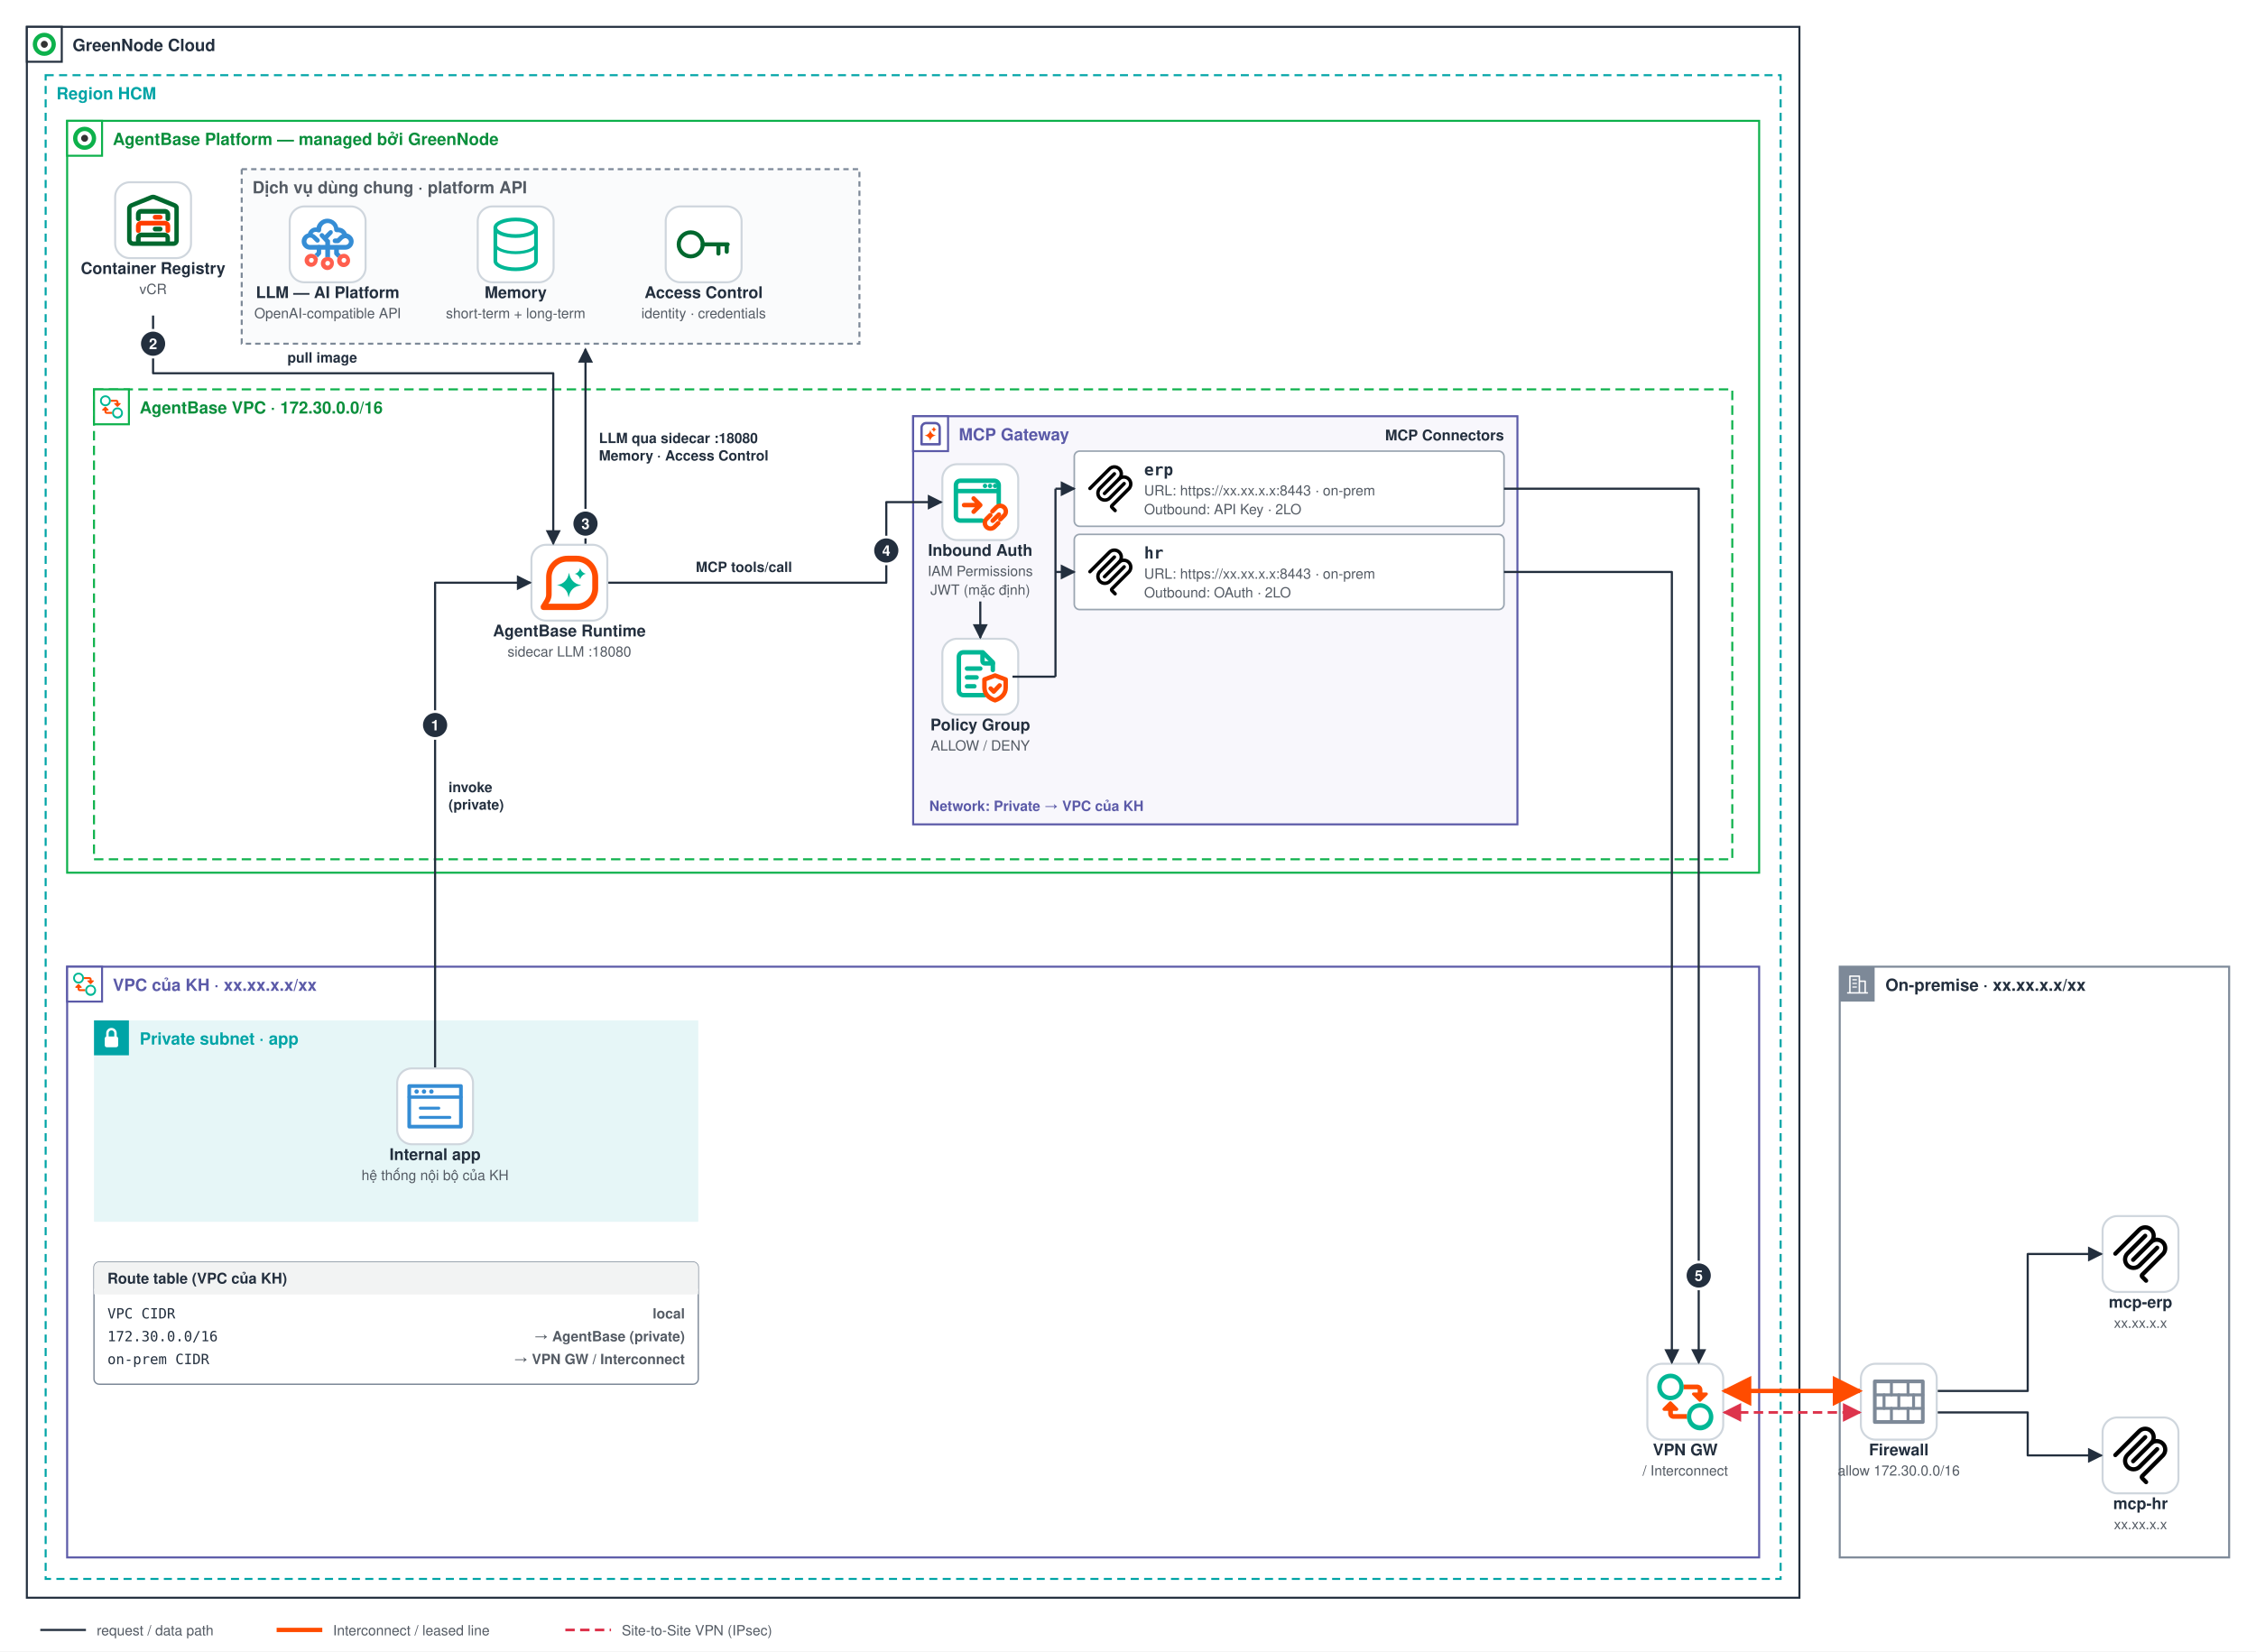
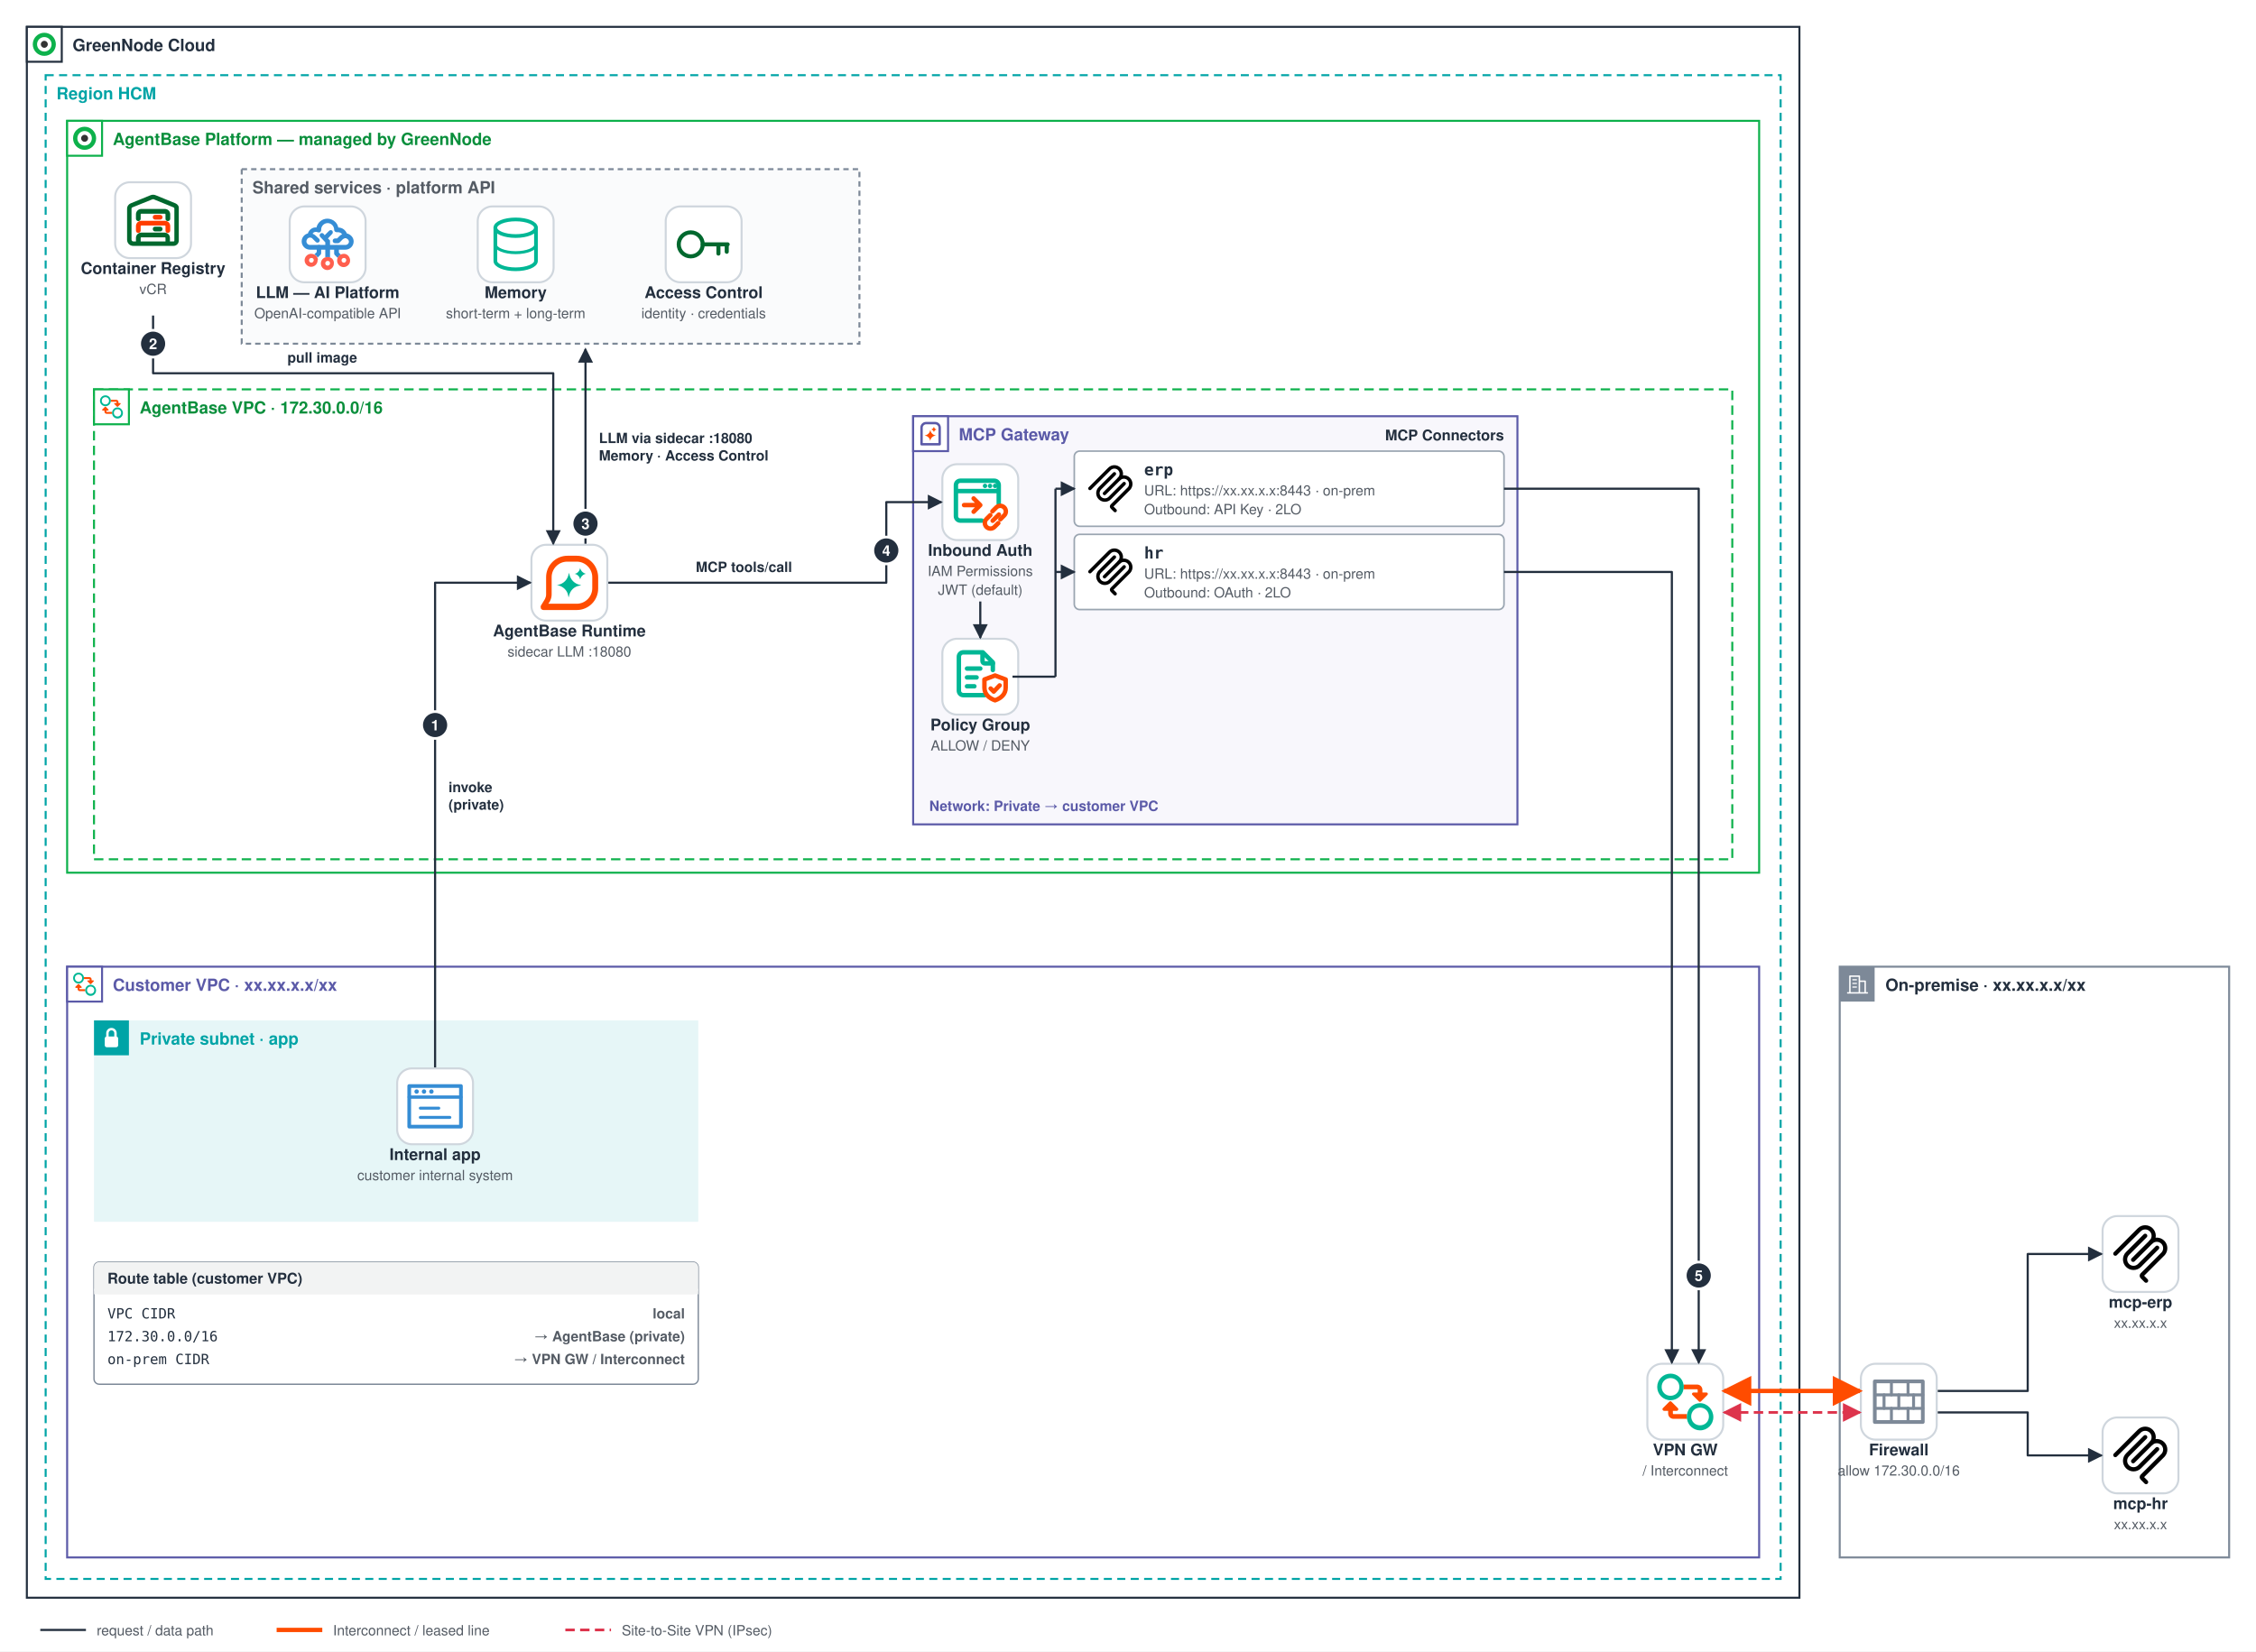
- <svg xmlns="http://www.w3.org/2000/svg" xmlns:xlink="http://www.w3.org/1999/xlink" width="1680" height="1230" viewBox="0 0 1680 1230" font-family="Helvetica Neue,Helvetica,Arial,sans-serif" role="img" aria-label="Use case B: MCP Gateway Private gọi MCP server on-premise qua VPN hoặc Interconnect">
+ <svg xmlns="http://www.w3.org/2000/svg" xmlns:xlink="http://www.w3.org/1999/xlink" width="1680" height="1230" viewBox="0 0 1680 1230" font-family="Helvetica Neue,Helvetica,Arial,sans-serif" role="img" aria-label="Use case B: a Private MCP Gateway calls on-premises MCP servers via VPN or Interconnect">
  <rect width="1680" height="1230" fill="#FFFFFF" />
  <defs>
    <marker id="a-ink" viewBox="0 0 10 10" refX="9" refY="5" markerWidth="7" markerHeight="7" orient="auto-start-reverse">
      <path d="M0 0L10 5L0 10z" fill="#232F3E" />
    </marker>
    <marker id="a-org" viewBox="0 0 10 10" refX="9" refY="5" markerWidth="7" markerHeight="7" orient="auto-start-reverse">
      <path d="M0 0L10 5L0 10z" fill="#FF4C00" />
    </marker>
    <marker id="a-red" viewBox="0 0 10 10" refX="9" refY="5" markerWidth="7" markerHeight="7" orient="auto-start-reverse">
      <path d="M0 0L10 5L0 10z" fill="#DD344C" />
    </marker>
    <symbol id="gn-ai" viewBox="0 0 20 20" fill="none">
      <path fill="#358DD5" d="M16.5,6.3c-0.5-1.2-1.6-2-2.9-2c-0.3-1.7-1.9-3-3.7-3c-1.8,0-3.3,1.3-3.7,3C5,4.1,3.7,5,3.3,6.3C2.1,6.6,1.2,7.7,1.2,9c0,1.5,1.2,2.8,2.8,2.8h12c1.5,0,2.8-1.2,2.8-2.8C18.8,7.7,17.8,6.6,16.5,6.3z M16,10.2H4c-0.7,0-1.2-0.6-1.2-1.2S3.3,7.7,4,7.7c0.3,0,0.7,0.1,0.9,0.4L6,9.2c0.3,0.3,0.8,0.3,1.1,0c0.3-0.3,0.3-0.8,0-1.1L5.9,7c-0.3-0.3-0.7-0.5-1-0.6C5.2,5.8,6,5.6,6.6,5.9c0.2,0.1,0.5,0.1,0.8,0c0.2-0.2,0.4-0.4,0.4-0.7c0-0.1,0-0.1,0-0.2c0-1.2,1-2.2,2.2-2.2s2.2,1,2.2,2.3c0,0.2,0.1,0.4,0.3,0.6c0.2,0.1,0.4,0.2,0.6,0.2c0.7-0.1,1.4,0.1,1.8,0.7c-0.3,0.1-0.6,0.3-0.8,0.5l-0.9,0.9h-0.7c-0.4,0-0.8,0.3-0.8,0.8c0,0.4,0.3,0.8,0.8,0.8h1c0.2,0,0.4-0.1,0.5-0.2l1.1-1.1c0.2-0.2,0.5-0.3,0.8-0.4c0,0,0,0,0,0c0.7,0,1.3,0.6,1.3,1.2S16.7,10.2,16,10.2z" />
      <path fill="#358DD5" d="M11.5,6.5L10.1,8l0.7,0.7V11c0,0.4-0.3,0.8-0.8,0.8S9.2,11.4,9.2,11V9.3L7.5,7.5c-0.3-0.3-0.3-0.8,0-1.1c0.3-0.3,0.8-0.3,1.1,0L9,6.9l1.5-1.5c0.3-0.3,0.8-0.3,1.1,0C11.8,5.8,11.8,6.2,11.5,6.5z" />
      <path fill="#358DD5" d="M10.8,11v3.4c-0.2-0.1-0.5-0.1-0.8-0.1s-0.5,0-0.8,0.1V11c0-0.4,0.3-0.8,0.8-0.8S10.8,10.6,10.8,11z" />
      <path fill="#358DD5" d="M14.5,13.5c-0.5,0.2-0.8,0.6-1.1,1.1l-1-1c-0.1-0.1-0.2-0.3-0.2-0.5v-2c0-0.4,0.3-0.8,0.8-0.8s0.8,0.3,0.8,0.8v1.7L14.5,13.5z" />
      <path fill="#358DD5" d="M7.8,11v2c0,0.2-0.1,0.4-0.2,0.5l-1,1c-0.2-0.5-0.6-0.8-1.1-1.1l0.8-0.8V11c0-0.4,0.3-0.8,0.8-0.8S7.8,10.6,7.8,11z" />
      <path fill="#FF5F4E" d="M10.8,14.4c-0.2-0.1-0.5-0.1-0.8-0.1s-0.5,0-0.8,0.1c-0.9,0.3-1.5,1.1-1.5,2.1c0,1.2,1,2.2,2.2,2.2s2.2-1,2.2-2.2C12.2,15.5,11.6,14.7,10.8,14.4z M10,17.2c-0.4,0-0.8-0.3-0.8-0.8c0-0.4,0.3-0.8,0.8-0.8s0.8,0.3,0.8,0.8C10.8,16.9,10.4,17.2,10,17.2z" />
      <path fill="#FF5F4E" d="M6.5,14.5c-0.2-0.5-0.6-0.8-1.1-1.1c-0.3-0.1-0.6-0.2-1-0.2c-1.2,0-2.2,1-2.2,2.2s1,2.2,2.2,2.2s2.2-1,2.2-2.2C6.8,15.1,6.7,14.8,6.5,14.5z M4.5,16.2c-0.4,0-0.8-0.3-0.8-0.8c0-0.4,0.3-0.8,0.8-0.8s0.8,0.3,0.8,0.8C5.2,15.9,4.9,16.2,4.5,16.2z" />
      <path fill="#FF5F4E" d="M15.5,13.2c-0.3,0-0.7,0.1-1,0.2c-0.5,0.2-0.8,0.6-1.1,1.1c-0.1,0.3-0.2,0.6-0.2,1c0,1.2,1,2.2,2.2,2.2s2.2-1,2.2-2.2S16.7,13.2,15.5,13.2z M15.5,16.2c-0.4,0-0.8-0.3-0.8-0.8c0-0.4,0.3-0.8,0.8-0.8s0.8,0.3,0.8,0.8C16.2,15.9,15.9,16.2,15.5,16.2z" />
    </symbol>
    <symbol id="gn-cr" viewBox="0 0 20 20" fill="none">
      <path fill="#00682E" d="M17.6,4.3L11,1.6c-0.7-0.3-1.3-0.3-2,0L2.4,4.3C1.7,4.6,1.2,5.3,1.2,6v10.6c0,1.2,0.9,2.1,2.1,2.1h13.6c1,0,1.8-0.8,1.8-1.8V6C18.8,5.3,18.3,4.6,17.6,4.3z M14.2,17.2H5.8V16c0-0.1,0.1-0.2,0.2-0.2h8c0.1,0,0.2,0.1,0.2,0.2V17.2z M17.2,16.9c0,0.2-0.1,0.3-0.3,0.3h-1.2V16c0-1-0.8-1.8-1.8-1.8H6c-1,0-1.8,0.8-1.8,1.8v1.2H3.3c-0.3,0-0.6-0.3-0.6-0.6V6c0-0.1,0.1-0.2,0.2-0.3L9.6,3C9.7,2.9,9.9,2.9,10,2.9c0.2,0,0.3,0,0.4,0.1l6.6,2.7c0.1,0.1,0.2,0.2,0.2,0.3V16.9z" />
      <path fill="#FF3D00" d="M13.2,9c0,0.4-0.3,0.8-0.8,0.8h-1.7c-0.4,0-0.8-0.3-0.8-0.8s0.3-0.8,0.8-0.8h1.7C12.9,8.2,13.2,8.6,13.2,9z" />
      <path fill="#00682E" d="M13.2,13c0,0.4-0.3,0.8-0.8,0.8h-1.7c-0.4,0-0.8-0.3-0.8-0.8s0.3-0.8,0.8-0.8h1.7C12.9,12.2,13.2,12.6,13.2,13z" />
      <path fill="#00682E" d="M15.8,8v1.5c0,0.4-0.3,0.8-0.8,0.8s-0.8-0.3-0.8-0.8V8c0-0.1-0.1-0.2-0.2-0.2H6C5.9,7.8,5.8,7.9,5.8,8v1.5c0,0.4-0.3,0.8-0.8,0.8S4.2,9.9,4.2,9.5V8C4.2,7,5,6.2,6,6.2h8C15,6.2,15.8,7,15.8,8z" />
      <path fill="#FF3D00" d="M15.8,12v1.5c0,0.4-0.3,0.8-0.8,0.8s-0.8-0.3-0.8-0.8V12c0-0.1-0.1-0.2-0.2-0.2H6c-0.1,0-0.2,0.1-0.2,0.2v1.5c0,0.4-0.3,0.8-0.8,0.8s-0.8-0.3-0.8-0.8V12c0-1,0.8-1.8,1.8-1.8h8C15,10.2,15.8,11,15.8,12z" />
    </symbol>
    <symbol id="gn-server" viewBox="0 0 20 20" fill="none">
      <line x1="9.75" y1="12.447" x2="9.75" y2="13.977" stroke="#FF4C00" stroke-width="1.5" stroke-linecap="round" />
      <line x1="6.523" y1="16.841" x2="1.962" y2="16.841" stroke="#FF4C00" stroke-width="1.5" stroke-linecap="round" />
      <line x1="17.432" y1="16.841" x2="12.871" y2="16.841" stroke="#FF4C00" stroke-width="1.5" stroke-linecap="round" />
      <mask id="gn-server-path-4-inside-1_14569_691052" fill="white">
        <path fill-rule="evenodd" clip-rule="evenodd" d="M16.061 12.303H9.697H3.03H2.424V12.242C1.041 11.962 0 10.739 0 9.273C0 7.599 1.357 6.242 3.03 6.242C3.477 6.242 3.902 6.339 4.284 6.513C4.617 3.969 6.913 2 9.697 2C11.786 2 13.601 3.109 14.517 4.738C14.991 4.536 15.513 4.424 16.061 4.424C18.236 4.424 20 6.188 20 8.364C20 10.437 18.398 12.137 16.364 12.291V12.303H16.061Z" />
      </mask>
      <path d="M2.424 12.303H0.924V13.803H2.424V12.303ZM2.424 12.242H3.924V11.016L2.723 10.772L2.424 12.242ZM4.284 6.513L3.663 7.878L5.508 8.718L5.771 6.708L4.284 6.513ZM14.517 4.738L13.21 5.473L13.869 6.645L15.105 6.118L14.517 4.738ZM16.364 12.291L16.25 10.796L14.864 10.901V12.291H16.364ZM16.364 12.303V13.803H17.864V12.303H16.364ZM16.061 10.803H9.697V13.803H16.061V10.803ZM9.697 10.803H3.03V13.803H9.697V10.803ZM3.03 10.803H2.424V13.803H3.03V10.803ZM3.924 12.303V12.242H0.924V12.303H3.924ZM2.723 10.772C2.025 10.631 1.5 10.011 1.5 9.273H-1.5C-1.5 11.466 0.057 13.293 2.126 13.712L2.723 10.772ZM1.5 9.273C1.5 8.428 2.185 7.742 3.03 7.742V4.742C0.528 4.742 -1.5 6.771 -1.5 9.273H1.5ZM3.03 7.742C3.259 7.742 3.472 7.792 3.663 7.878L4.905 5.148C4.332 4.887 3.696 4.742 3.03 4.742V7.742ZM5.771 6.708C5.999 4.966 7.61 3.5 9.697 3.5V0.5C6.217 0.5 3.235 2.973 2.797 6.318L5.771 6.708ZM9.697 3.5C11.253 3.5 12.563 4.324 13.21 5.473L15.825 4.003C14.638 1.894 12.319 0.5 9.697 0.5V3.5ZM15.105 6.118C15.397 5.994 15.719 5.924 16.061 5.924V2.924C15.307 2.924 14.585 3.078 13.929 3.358L15.105 6.118ZM16.061 5.924C17.408 5.924 18.5 7.016 18.5 8.364H21.5C21.5 5.36 19.065 2.924 16.061 2.924V5.924ZM18.5 8.364C18.5 9.647 17.508 10.7 16.25 10.796L16.477 13.787C19.288 13.573 21.5 11.228 21.5 8.364H18.5ZM14.864 12.291V12.303H17.864V12.291H14.864ZM16.364 10.803H16.061V13.803H16.364V10.803Z" fill="#00B795" mask="url(#gn-server-path-4-inside-1_14569_691052)" />
      <circle cx="9.697" cy="16.546" r="1.212" fill="#00B795" />
    </symbol>
    <symbol id="gn-vks" viewBox="0 0 20 20" fill="none">
      <path fill="#FF4C00" d="M19.5,11.4L18,4.9c-0.1-0.3-0.2-0.6-0.4-0.8c-0.2-0.2-0.4-0.4-0.7-0.5l-6.1-2.9c-0.3-0.1-0.6-0.2-0.9-0.2H9.9c-0.2,0-0.5,0.1-0.7,0.2L3.1,3.6C2.8,3.7,2.6,3.9,2.4,4.1C2.2,4.3,2.1,4.6,2,4.9l-1.5,6.5c-0.1,0.2-0.1,0.5,0,0.8c0,0.2,0.1,0.5,0.3,0.7l0.1,0.1l4.2,5.2c0.2,0.2,0.4,0.4,0.7,0.5C6,18.9,6.3,19,6.6,19h6.8c0.3,0,0.6-0.1,0.8-0.2c0.3-0.1,0.5-0.3,0.7-0.5l4.2-5.2c0.2-0.2,0.3-0.5,0.4-0.8C19.5,12,19.5,11.7,19.5,11.4zM18,11.9c0,0.1,0,0.1-0.1,0.2l-4.2,5.2c0,0-0.1,0.1-0.1,0.1c-0.1,0-0.1,0-0.2,0H6.6c-0.1,0-0.1,0-0.2,0c0,0-0.1-0.1-0.1-0.1L2,12c0,0,0-0.1,0-0.1c0,0,0-0.1,0-0.2l1.5-6.5c0-0.1,0-0.1,0.1-0.2c0,0,0.1-0.1,0.1-0.1L9.8,2c0,0,0.1,0,0.2,0c0.1,0,0.1,0,0.2,0l6.1,2.9c0,0,0.1,0.1,0.1,0.1c0,0,0.1,0.1,0.1,0.2l1.5,6.5C18,11.8,18,11.9,18,11.9z" />
      <path fill="#00B795" d="M16.1,10.9c-0.2,0-0.3,0-0.3,0h-0.1c-0.2,0-0.4,0-0.6-0.1l-0.1-0.2c0.1-0.5,0-1.1-0.1-1.6c-0.1-0.5-0.3-1-0.6-1.5l0.1-0.1c0.1-0.1,0.3-0.2,0.5-0.3l0.1-0.1c0.4-0.2,0.4-0.7,0.1-1c-0.2-0.2-0.5-0.2-0.8-0.1l-0.1,0.1l-0.2,0.2l-0.1,0.1c-0.2,0.2-0.3,0.3-0.4,0.4h-0.2c-0.8-0.8-1.8-1.2-2.9-1.4V5c0-0.2,0-0.4,0-0.6V4c0-0.4-0.3-0.6-0.6-0.6S9.4,3.5,9.4,3.9V4c0,0.1,0,0.2,0,0.3v0.1c0,0.2,0,0.4,0,0.6L9.3,5.1c-0.2,0-0.3,0.1-0.5,0.1C8,5.4,7.2,5.9,6.5,6.5H6.3C6.2,6.4,6,6.3,5.9,6.1L5.8,6L5.6,5.8L5.5,5.8C5.2,5.5,4.7,5.6,4.5,5.9C4.4,6.2,4.5,6.5,4.8,6.7l0.1,0.1l0.2,0.1L5.2,7C5.4,7,5.6,7.1,5.7,7.2v0.2c-0.6,0.9-0.8,2-0.7,3.1l-0.1,0.1c-0.2,0.1-0.4,0.1-0.6,0.1H4.2c-0.1,0-0.2,0-0.3,0l-0.1,0c-0.3,0.1-0.5,0.4-0.4,0.7C3.5,11.8,3.8,12,4.1,12h0.1l0.1,0c0.1,0,0.2-0.1,0.2-0.1l0.1,0c0.2-0.1,0.4-0.2,0.6-0.2h0.2c0.4,1,1.1,1.9,2,2.5v0.2c-0.1,0.2-0.2,0.3-0.3,0.5L7,15l-0.2,0.2c-0.1,0.3,0,0.7,0.2,0.8c0.3,0.2,0.7,0.1,0.9-0.2V15.7l0.1-0.2l0.1-0.3c0-0.2,0.1-0.3,0.2-0.4h0.2c0.9,0.3,1.8,0.4,2.7,0.1c0.2,0,0.3-0.1,0.5-0.1l0.1,0.1c0.1,0.1,0.1,0.3,0.2,0.6l0.1,0.3c0.2,0.3,0.5,0.4,0.8,0.3c0.3-0.1,0.4-0.5,0.2-0.8l-0.1-0.3c-0.1-0.2-0.2-0.4-0.3-0.5v-0.2c0.9-0.6,1.6-1.5,2-2.5h0.2c0.2,0,0.3,0.1,0.6,0.2l0.3,0.1c0.3,0.1,0.6-0.1,0.7-0.4C16.7,11.2,16.5,10.9,16.1,10.9zM9.8,9.6h0.4l0.2,0.3l-0.1,0.4L10,10.5l-0.3-0.2L9.6,9.9L9.8,9.6zM6.4,10.2c0-0.6,0.1-1.2,0.4-1.8l1.2,1v0l0.1,0.1c0,0,0,0.1,0,0.2c0,0,0,0-0.1,0L6.4,10.2zM8.5,11.4l0,0.1h0l-0.6,1.4c-0.5-0.4-0.9-0.9-1.2-1.4l1.5-0.3v0l0.1,0C8.5,11.2,8.5,11.2,8.5,11.4zM8.9,8.2L7.7,7.3c0.4-0.4,1-0.6,1.5-0.8h0.1L9.2,8.2c0,0.1-0.1,0.1-0.2,0.1L8.9,8.2zM10.8,13.5c-0.6,0.1-1.2,0.1-1.7,0L9.9,12H10l0.1,0l0.8,1.5H10.8zM11.1,8.2L11.1,8.2c-0.2,0.1-0.2,0.1-0.3,0.1v-0.2l-0.1-1.5c0.6,0.1,1.2,0.4,1.7,0.8L11.1,8.2zM12.1,12.9l-0.6-1.4v-0.1c0-0.1,0-0.1,0.1-0.2l1.7,0.3C13,12,12.6,12.5,12.1,12.9zM12.1,9.7L12,9.7c-0.1,0-0.1-0.1-0.1-0.1v-0.1l1.2-1.1c0.1,0.3,0.2,0.6,0.3,0.9c0.1,0.3,0.1,0.6,0.1,0.9L12.1,9.7z" />
    </symbol>
    <symbol id="gn-vdb" viewBox="0 0 20 20" fill="none">
      <path fill="#FF4C00" d="M10,13.8c-0.4,0-0.8-0.3-0.8-0.8v-0.8H5c-0.4,0-0.8-0.3-0.8-0.8s0.3-0.8,0.8-0.8h10c0.4,0,0.8,0.3,0.8,0.8s-0.3,0.8-0.8,0.8h-4.2V13C10.8,13.4,10.4,13.8,10,13.8z" />
      <path fill="#00B795" d="M11.6,14.8H8.4c-0.9,0-1.6,0.7-1.6,1.6v1.7c0,0.9,0.7,1.6,1.6,1.6h3.2c0.9,0,1.6-0.7,1.6-1.6v-1.7C13.2,15.5,12.5,14.8,11.6,14.8z M11.8,18.1c0,0.1-0.1,0.1-0.1,0.1H8.4c-0.1,0-0.1-0.1-0.1-0.1v-1.7c0-0.1,0.1-0.1,0.1-0.1h3.2c0.1,0,0.1,0.1,0.1,0.1V18.1z" />
      <path fill="#00B795" d="M5,0.2C2.3,0.2,0.2,1.4,0.2,3v4c0,1.6,2,2.8,4.8,2.8S9.8,8.6,9.8,7V3C9.8,1.4,7.7,0.2,5,0.2z M5,8.2C3.1,8.2,1.8,7.5,1.8,7c0.8,0.5,2,0.7,3.2,0.7S7.4,7.5,8.2,7C8.2,7.5,6.9,8.2,5,8.2z M5,6.2C3.1,6.2,1.8,5.5,1.8,5c0.8,0.5,2,0.7,3.2,0.7S7.4,5.5,8.2,5C8.2,5.5,6.9,6.2,5,6.2z M5,4.2C3,4.2,1.8,3.5,1.8,3S3,1.8,5,1.8S8.2,2.5,8.2,3S7,4.2,5,4.2z" />
      <path fill="#00B795" d="M15,0.2c-2.7,0-4.8,1.2-4.8,2.8v4c0,1.6,2,2.8,4.8,2.8s4.8-1.2,4.8-2.8V3C19.8,1.4,17.7,0.2,15,0.2z M15,8.2c-1.9,0-3.2-0.7-3.2-1.2c0.8,0.5,2,0.7,3.2,0.7s2.4-0.3,3.2-0.7C18.2,7.5,16.9,8.2,15,8.2z M15,6.2c-1.9,0-3.2-0.7-3.2-1.2c0.8,0.5,2,0.7,3.2,0.7s2.4-0.3,3.2-0.7C18.2,5.5,16.9,6.2,15,6.2z M15,4.2c-2,0-3.2-0.8-3.2-1.2S13,1.8,15,1.8s3.2,0.8,3.2,1.2S17,4.2,15,4.2z" />
    </symbol>
    <symbol id="gn-vnet" viewBox="0 0 20 20" fill="none">
      <path fill="#FF4C00" d="M17.5,7.7l-2.2,2.2c-0.2,0.2-0.5,0.2-0.7,0l-2.2-2.2c-0.3-0.3-0.1-0.8,0.4-0.8h1.4V6c0-0.1-0.1-0.2-0.2-0.2H9.4c0-0.2,0.1-0.5,0.1-0.8s0-0.5-0.1-0.8H14c1,0,1.8,0.8,1.8,1.8v0.9h1.4C17.6,6.9,17.8,7.4,17.5,7.7z" />
      <path fill="#00B795" d="M9.4,4.2C9.1,2.1,7.2,0.5,5,0.5c-2.5,0-4.5,2-4.5,4.5s2,4.5,4.5,4.5c2.2,0,4.1-1.6,4.4-3.8c0-0.2,0.1-0.5,0.1-0.8S9.5,4.5,9.4,4.2z M5,8C3.3,8,2,6.7,2,5s1.3-3,3-3s3,1.3,3,3S6.7,8,5,8z" />
      <path fill="#FF4C00" fill-rule="evenodd" clip-rule="evenodd" d="M10.5,15c0,0.3,0,0.5,0.1,0.8H6c-1,0-1.8-0.8-1.8-1.8v-0.9H2.8c-0.4,0-0.7-0.5-0.4-0.9l2.2-2.2c0.2-0.2,0.5-0.2,0.7,0l2.2,2.2c0.3,0.3,0.1,0.9-0.4,0.9H5.8V14c0,0.1,0.1,0.2,0.2,0.2h4.6C10.5,14.5,10.5,14.7,10.5,15z" />
      <path fill="#00B795" d="M15,10.5c-2.2,0-4.1,1.6-4.4,3.8c0,0.2-0.1,0.5-0.1,0.8s0,0.5,0.1,0.8c0.3,2.1,2.2,3.8,4.4,3.8c2.5,0,4.5-2,4.5-4.5S17.5,10.5,15,10.5z M15,18c-1.7,0-3-1.3-3-3s1.3-3,3-3s3,1.3,3,3S16.7,18,15,18z" />
    </symbol>
    <symbol id="mcp" viewBox="60 20 1800 1800" fill="none">
      <g stroke="#000000" stroke-width="128" stroke-linecap="round" stroke-linejoin="round">
        <path d="M193 910L920 183A258 258 0 0 1 1286 548L735 1097" />
        <path d="M1103 365L565 903A258 258 0 0 0 930 1268L1467 729" />
        <path d="M1286 548A258 258 0 0 1 1650 912L1015 1547Q980 1582 1015 1617L1130 1733" />
      </g>
    </symbol>
    <symbol id="agent-runtime" viewBox="0 0 16 16" fill="none">
      <path fill="#FF4C00" d="M10,0.7H7.5c-3.2,0-5.8,2.6-5.8,5.8v4.7c0,0.4-0.1,0.8-0.3,1.2l-1.1,1.8c-0.1,0.2-0.1,0.5,0,0.8c0.1,0.2,0.4,0.4,0.7,0.4h9c3.2,0,5.8-2.6,5.8-5.8v-3C15.8,3.3,13.2,0.7,10,0.7z M14.2,9.5c0,2.3-1.9,4.2-4.2,4.2H2.3l0.4-0.6c0.3-0.6,0.5-1.2,0.5-1.9V6.5c0-2.3,1.9-4.2,4.2-4.2H10c2.3,0,4.2,1.9,4.2,4.2V9.5z" />
      <path fill="#00B795" d="M11.2,8.7l-0.4,0.1C9.3,9,8.2,10.1,7.9,11.6L7.8,12l-0.1-0.4C7.5,10.1,6.3,9,4.9,8.7L4.5,8.7l0.4-0.1c1.5-0.3,2.6-1.4,2.9-2.9l0.1-0.4l0.1,0.4c0.3,1.5,1.4,2.6,2.9,2.9L11.2,8.7z" />
      <path fill="#00B795" d="M12.5,5.6c-0.8,0.1-1.4,0.8-1.6,1.5c-0.1-0.8-0.8-1.4-1.5-1.5c0.8-0.1,1.4-0.8,1.5-1.6C11.1,4.8,11.7,5.4,12.5,5.6z" />
    </symbol>
    <symbol id="policy" viewBox="0 0 20 20" fill="none">
      <path d="M11.5 16.25H4.25c-0.83 0-1.5-0.67-1.5-1.5V3.25c0-0.83 0.67-1.5 1.5-1.5h6.6l3.4 3.4v2.6" stroke="#00B795" stroke-width="1.5" stroke-linecap="round" stroke-linejoin="round" />
      <path d="M10.75 1.9v2.85c0 0.41 0.34 0.75 0.75 0.75h2.75" stroke="#00B795" stroke-width="1.5" stroke-linecap="round" stroke-linejoin="round" />
      <path d="M5.5 7.25h4.5M5.5 10.25h3.25M5.5 13.25h2.5" stroke="#00B795" stroke-width="1.5" stroke-linecap="round" />
      <path d="M15 9.6l3.6 1.35v2.75c0 2.25-1.6 3.6-3.6 4.3c-2-0.7-3.6-2.05-3.6-4.3v-2.75z" fill="#FFFFFF" stroke="#FF4C00" stroke-width="1.5" stroke-linejoin="round" />
      <path d="M13.5 14l1.05 1.05l2-2.1" stroke="#FF4C00" stroke-width="1.5" stroke-linecap="round" stroke-linejoin="round" />
    </symbol>
    <symbol id="mcp-gateway" viewBox="0 0 16 16" fill="none">
      <path fill="#5B5AA8" d="M11,0.2H5C2.9,0.2,1.2,1.9,1.2,4v11c0,0.4,0.3,0.8,0.8,0.8h12c0.4,0,0.8-0.3,0.8-0.8V4C14.8,1.9,13.1,0.2,11,0.2z M13.2,14.2H2.8V4c0-1.2,1-2.2,2.2-2.2h6c1.2,0,2.2,1,2.2,2.2V14.2z" />
      <path fill="#FF4C00" d="M11.5,9.2l-0.4,0.1c-1.7,0.3-3,1.6-3.3,3.3L7.8,13l-0.1-0.4c-0.3-1.7-1.6-3-3.3-3.3L4,9.2l0.4-0.1c1.7-0.3,3-1.6,3.3-3.3l0.1-0.4l0.1,0.4c0.3,1.7,1.6,3,3.3,3.3L11.5,9.2z" />
      <path fill="#FF4C00" d="M12,5.2c-0.9,0.2-1.6,0.9-1.8,1.8c-0.2-0.9-0.9-1.6-1.8-1.8c0.9-0.2,1.6-0.9,1.8-1.8C10.4,4.4,11.1,5.1,12,5.2z" />
    </symbol>
    <symbol id="inbound-auth" viewBox="0 0 20 20" fill="none">
      <path d="M16.25 10.5V4.25c0-0.83-0.67-1.5-1.5-1.5H3.25c-0.83 0-1.5 0.67-1.5 1.5v10.5c0 0.83 0.67 1.5 1.5 1.5h7.25" stroke="#00B795" stroke-width="1.5" stroke-linecap="round" stroke-linejoin="round" />
      <path d="M1.75 6.25h14.5" stroke="#00B795" stroke-width="1.5" />
      <circle cx="11.6" cy="4.5" r="0.75" fill="#00B795" />
      <circle cx="13.3" cy="4.5" r="0.75" fill="#00B795" />
      <circle cx="15" cy="4.5" r="0.75" fill="#00B795" />
      <path d="M4.5 11h5.25M7.75 8.75L10 11l-2.25 2.25" stroke="#FF4C00" stroke-width="1.5" stroke-linecap="round" stroke-linejoin="round" />
      <g stroke="#FF4C00" stroke-width="1.5" stroke-linecap="round">
        <path d="M14.1 13.1l1.3-1.3a1.9 1.9 0 0 1 2.7 2.7l-1.3 1.3" />
        <path d="M16.1 17.1l-1.3 1.3a1.9 1.9 0 0 1 -2.7-2.7l1.3-1.3" />
        <path d="M14.2 16.3l2.1-2.1" />
      </g>
    </symbol>
  </defs>
  <g transform="translate(0 -110)">
    <rect x="20" y="130" width="1320" height="1170" fill="none" stroke="#232F3E" stroke-width="1.5" />
    <rect x="20" y="130" width="26" height="26" fill="#FFFFFF" stroke="#232F3E" stroke-width="1.5" />
    <circle cx="33" cy="143" r="7" fill="none" stroke="#0DB14B" stroke-width="3.2" />
    <circle cx="33" cy="143" r="2.6" fill="#333333" />
    <text x="54" y="148" font-size="12.5" font-weight="700" fill="#232F3E" text-anchor="start">GreenNode Cloud</text>
    <rect x="34" y="166" width="1292" height="1120" fill="none" stroke="#00A4A6" stroke-width="1.5" stroke-dasharray="6 4" />
    <text x="42" y="184" font-size="12.5" font-weight="700" fill="#00A4A6" text-anchor="start">Region HCM</text>
    <rect x="50" y="200" width="1260" height="560" fill="none" stroke="#0DB14B" stroke-width="1.5" />
    <rect x="50" y="200" width="26" height="26" fill="#FFFFFF" stroke="#0DB14B" stroke-width="1.5" />
    <circle cx="63" cy="213" r="7" fill="none" stroke="#0DB14B" stroke-width="3.2" />
    <circle cx="63" cy="213" r="2.6" fill="#333333" />
-     <text x="84" y="218" font-size="12.5" font-weight="700" fill="#0A8F3C" text-anchor="start">AgentBase Platform — managed bởi GreenNode</text>
+     <text x="84" y="218" font-size="12.5" font-weight="700" fill="#0A8F3C" text-anchor="start">AgentBase Platform — managed by GreenNode</text>
    <rect x="85.75" y="245.75" width="56.5" height="56.5" rx="11" fill="#FFFFFF" stroke="#CFD6DD" stroke-width="1.5" />
    <use href="#gn-cr" xlink:href="#gn-cr" x="92" y="252" width="44" height="44" />
    <text x="114" y="314" font-size="12" font-weight="700" fill="#232F3E" text-anchor="middle">Container Registry</text>
    <text x="114" y="329" font-size="10.5" font-weight="400" fill="#545B64" text-anchor="middle">vCR</text>
    <rect x="180" y="236" width="460" height="130" fill="#FAFBFC" stroke="#7D8998" stroke-width="1.5" stroke-dasharray="4 3" />
-     <text x="188" y="254" font-size="12.5" font-weight="700" fill="#545B64" text-anchor="start">Dịch vụ dùng chung · platform API</text>
+     <text x="188" y="254" font-size="12.5" font-weight="700" fill="#545B64" text-anchor="start">Shared services · platform API</text>
    <rect x="215.75" y="263.75" width="56.5" height="56.5" rx="11" fill="#FFFFFF" stroke="#CFD6DD" stroke-width="1.5" />
    <use href="#gn-ai" xlink:href="#gn-ai" x="222" y="270" width="44" height="44" />
    <text x="244" y="332" font-size="12" font-weight="700" fill="#232F3E" text-anchor="middle">LLM — AI Platform</text>
    <text x="244" y="347" font-size="10.5" font-weight="400" fill="#545B64" text-anchor="middle">OpenAI-compatible API</text>
    <rect x="355.75" y="263.75" width="56.5" height="56.5" rx="11" fill="#FFFFFF" stroke="#CFD6DD" stroke-width="1.5" />
    <g transform="translate(384 292) scale(1.375) translate(-384 -292)">
      <path d="M373 283a11 4.5 0 0 1 22 0v18a11 4.5 0 0 1 -22 0z" fill="none" stroke="#00B795" stroke-width="2" stroke-linecap="round" stroke-linejoin="round" />
      <path d="M373 283a11 4.5 0 0 0 22 0" fill="none" stroke="#00B795" stroke-width="2" stroke-linecap="round" stroke-linejoin="round" />
      <path d="M373 292a11 4.5 0 0 0 22 0" fill="none" stroke="#00B795" stroke-width="1.6" stroke-linecap="round" stroke-linejoin="round" />
    </g>
    <text x="384" y="332" font-size="12" font-weight="700" fill="#232F3E" text-anchor="middle">Memory</text>
    <text x="384" y="347" font-size="10.5" font-weight="400" fill="#545B64" text-anchor="middle">short-term + long-term</text>
    <rect x="495.75" y="263.75" width="56.5" height="56.5" rx="11" fill="#FFFFFF" stroke="#CFD6DD" stroke-width="1.5" />
    <g transform="translate(524 292) scale(1.375) translate(-524 -292)">
      <circle cx="517" cy="292" r="6.5" fill="none" stroke="#00682E" stroke-width="2.2" />
      <path d="M523.5 292H537M532 292v5M536.5 292v4" fill="none" stroke="#00682E" stroke-width="2.2" stroke-linecap="round" stroke-linejoin="round" />
    </g>
    <text x="524" y="332" font-size="12" font-weight="700" fill="#232F3E" text-anchor="middle">Access Control</text>
    <text x="524" y="347" font-size="10.5" font-weight="400" fill="#545B64" text-anchor="middle">identity · credentials</text>
    <rect x="70" y="400" width="1220" height="350" fill="none" stroke="#0DB14B" stroke-width="1.5" stroke-dasharray="7 4" />
    <rect x="70" y="400" width="26" height="26" fill="#FFFFFF" stroke="#0DB14B" stroke-width="1.5" />
    <use href="#gn-vnet" xlink:href="#gn-vnet" x="74" y="404" width="18" height="18" />
    <text x="104" y="418" font-size="12.5" font-weight="700" fill="#0A8F3C" text-anchor="start">AgentBase VPC · 172.30.0.0/16</text>
    <rect x="395.75" y="515.75" width="56.5" height="56.5" rx="11" fill="#FFFFFF" stroke="#CFD6DD" stroke-width="1.5" />
    <use href="#agent-runtime" xlink:href="#agent-runtime" x="402" y="522" width="44" height="44" />
    <text x="424" y="584" font-size="12" font-weight="700" fill="#232F3E" text-anchor="middle">AgentBase Runtime</text>
    <text x="424" y="599" font-size="10.5" font-weight="400" fill="#545B64" text-anchor="middle">sidecar LLM :18080</text>
    <rect x="680" y="420" width="450" height="304" fill="#F8F7FC" stroke="#5B5AA8" stroke-width="1.5" />
    <rect x="680" y="420" width="26" height="26" fill="#FFFFFF" stroke="#5B5AA8" stroke-width="1.5" />
    <use href="#mcp-gateway" xlink:href="#mcp-gateway" x="684" y="424" width="18" height="18" />
    <text x="714" y="438" font-size="12.5" font-weight="700" fill="#5B5AA8" text-anchor="start">MCP Gateway</text>
    <text x="1120" y="438" font-size="11" font-weight="700" fill="#232F3E" text-anchor="end">MCP Connectors</text>
    <rect x="701.75" y="455.75" width="56.5" height="56.5" rx="11" fill="#FFFFFF" stroke="#CFD6DD" stroke-width="1.5" />
    <use href="#inbound-auth" xlink:href="#inbound-auth" x="708" y="462" width="44" height="44" />
    <text x="730" y="524" font-size="12" font-weight="700" fill="#232F3E" text-anchor="middle">Inbound Auth</text>
    <text x="730" y="539" font-size="10.5" font-weight="400" fill="#545B64" text-anchor="middle">IAM Permissions</text>
-     <text x="730" y="553" font-size="10.5" font-weight="400" fill="#545B64" text-anchor="middle">JWT (mặc định)</text>
+     <text x="730" y="553" font-size="10.5" font-weight="400" fill="#545B64" text-anchor="middle">JWT (default)</text>
    <rect x="701.75" y="585.75" width="56.5" height="56.5" rx="11" fill="#FFFFFF" stroke="#CFD6DD" stroke-width="1.5" />
    <use href="#policy" xlink:href="#policy" x="708" y="592" width="44" height="44" />
    <text x="730" y="654" font-size="12" font-weight="700" fill="#232F3E" text-anchor="middle">Policy Group</text>
    <text x="730" y="669" font-size="10.5" font-weight="400" fill="#545B64" text-anchor="middle">ALLOW / DENY</text>
    <polyline points="730,558 730,585" fill="none" stroke="#232F3E" stroke-width="1.6" stroke-linejoin="round" marker-end="url(#a-ink)" />
-     <text x="692" y="714" font-size="10.5" font-weight="600" fill="#5B5AA8" text-anchor="start">Network: Private → VPC của KH</text>
+     <text x="692" y="714" font-size="10.5" font-weight="600" fill="#5B5AA8" text-anchor="start">Network: Private → customer VPC</text>
    <rect x="800" y="446" width="320" height="56" rx="4" fill="#FFFFFF" stroke="#9AA5B1" stroke-width="1.2" />
    <use href="#mcp" xlink:href="#mcp" x="809" y="456" width="36" height="36" />
    <text x="852" y="464" font-size="12" font-weight="700" fill="#232F3E" font-family="Menlo,Consolas,monospace">erp</text>
    <text x="852" y="479" font-size="10.5" font-weight="400" fill="#545B64" text-anchor="start">URL: https://xx.xx.x.x:8443 · on-prem</text>
    <text x="852" y="493" font-size="10.5" font-weight="400" fill="#545B64" text-anchor="start">Outbound: API Key · 2LO</text>
    <rect x="800" y="508" width="320" height="56" rx="4" fill="#FFFFFF" stroke="#9AA5B1" stroke-width="1.2" />
    <use href="#mcp" xlink:href="#mcp" x="809" y="518" width="36" height="36" />
    <text x="852" y="526" font-size="12" font-weight="700" fill="#232F3E" font-family="Menlo,Consolas,monospace">hr</text>
    <text x="852" y="541" font-size="10.5" font-weight="400" fill="#545B64" text-anchor="start">URL: https://xx.xx.x.x:8443 · on-prem</text>
    <text x="852" y="555" font-size="10.5" font-weight="400" fill="#545B64" text-anchor="start">Outbound: OAuth · 2LO</text>
    <polyline points="754,614 786,614" fill="none" stroke="#232F3E" stroke-width="1.6" />
    <polyline points="786,474 786,614" fill="none" stroke="#232F3E" stroke-width="1.6" />
    <polyline points="786,474 800,474" fill="none" stroke="#232F3E" stroke-width="1.6" stroke-linejoin="round" marker-end="url(#a-ink)" />
    <polyline points="786,536 800,536" fill="none" stroke="#232F3E" stroke-width="1.6" stroke-linejoin="round" marker-end="url(#a-ink)" />
    <rect x="50" y="830" width="1260" height="440" fill="none" stroke="#5B5AA8" stroke-width="1.5" />
    <rect x="50" y="830" width="26" height="26" fill="#FFFFFF" stroke="#5B5AA8" stroke-width="1.5" />
    <use href="#gn-vnet" xlink:href="#gn-vnet" x="54" y="834" width="18" height="18" />
-     <text x="84" y="848" font-size="12.5" font-weight="700" fill="#5B5AA8" text-anchor="start">VPC của KH · xx.xx.x.x/xx</text>
+     <text x="84" y="848" font-size="12.5" font-weight="700" fill="#5B5AA8" text-anchor="start">Customer VPC · xx.xx.x.x/xx</text>
    <rect x="70" y="870" width="450" height="150" fill="#E6F6F7" stroke="none" stroke-width="1.5" />
    <rect x="70" y="870" width="26" height="26" fill="#00A4A6" />
    <rect x="78" y="882" width="10" height="8" rx="1.5" fill="#FFFFFF" />
    <path d="M80 882v-2.5a3 3 0 0 1 6 0v2.5" fill="none" stroke="#FFFFFF" stroke-width="1.8" stroke-linecap="round" stroke-linejoin="round" />
    <text x="104" y="888" font-size="12.5" font-weight="700" fill="#00A4A6" text-anchor="start">Private subnet · app</text>
    <rect x="295.75" y="905.75" width="56.5" height="56.5" rx="11" fill="#FFFFFF" stroke="#CFD6DD" stroke-width="1.5" />
    <g transform="translate(324 934) scale(1.375) translate(-324 -934)">
      <path d="M310 923h28v22h-28z" fill="none" stroke="#358DD5" stroke-width="2" stroke-linecap="round" stroke-linejoin="round" />
      <path d="M310 929h28" fill="none" stroke="#358DD5" stroke-width="1.8" stroke-linecap="round" stroke-linejoin="round" />
      <circle cx="314" cy="926" r="1.2" fill="#358DD5" />
      <circle cx="318" cy="926" r="1.2" fill="#358DD5" />
      <circle cx="322" cy="926" r="1.2" fill="#358DD5" />
      <path d="M316 935h10M316 940h16" fill="none" stroke="#358DD5" stroke-width="1.6" stroke-linecap="round" stroke-linejoin="round" />
    </g>
    <text x="324" y="974" font-size="12" font-weight="700" fill="#232F3E" text-anchor="middle">Internal app</text>
-     <text x="324" y="989" font-size="10.5" font-weight="400" fill="#545B64" text-anchor="middle">hệ thống nội bộ của KH</text>
+     <text x="324" y="989" font-size="10.5" font-weight="400" fill="#545B64" text-anchor="middle">customer internal system</text>
    <rect x="70" y="1050" width="450" height="91" rx="4" fill="#FFFFFF" stroke="#7D8998" stroke-width="1" />
    <rect x="70" y="1050" width="450" height="24" rx="4" fill="#F2F3F3" />
    <rect x="70" y="1070" width="450" height="4" fill="#F2F3F3" />
-     <text x="80" y="1066" font-size="11" font-weight="700" fill="#232F3E" text-anchor="start">Route table (VPC của KH)</text>
+     <text x="80" y="1066" font-size="11" font-weight="700" fill="#232F3E" text-anchor="start">Route table (customer VPC)</text>
    <text x="80" y="1092" font-size="10.5" fill="#232F3E" font-family="Menlo,Consolas,monospace">VPC CIDR</text>
    <text x="510" y="1092" font-size="10.5" font-weight="600" fill="#545B64" text-anchor="end">local</text>
    <text x="80" y="1109" font-size="10.5" fill="#232F3E" font-family="Menlo,Consolas,monospace">172.30.0.0/16</text>
    <text x="510" y="1109" font-size="10.5" font-weight="600" fill="#545B64" text-anchor="end">→ AgentBase (private)</text>
    <text x="80" y="1126" font-size="10.5" fill="#232F3E" font-family="Menlo,Consolas,monospace">on-prem CIDR</text>
    <text x="510" y="1126" font-size="10.5" font-weight="600" fill="#545B64" text-anchor="end">→ VPN GW / Interconnect</text>
    <rect x="1226.75" y="1125.75" width="56.5" height="56.5" rx="11" fill="#FFFFFF" stroke="#CFD6DD" stroke-width="1.5" />
    <use href="#gn-vnet" xlink:href="#gn-vnet" x="1233" y="1132" width="44" height="44" />
    <text x="1255" y="1194" font-size="12" font-weight="700" fill="#232F3E" text-anchor="middle">VPN GW</text>
    <text x="1255" y="1209" font-size="10.5" font-weight="400" fill="#545B64" text-anchor="middle">/ Interconnect</text>
    <rect x="1370" y="830" width="290" height="440" fill="none" stroke="#7D8998" stroke-width="1.5" />
    <rect x="1370" y="830" width="26" height="26" fill="#7D8998" />
    <g transform="translate(1370 830) scale(0.5417)">
      <path d="M14 36V13h13v23M27 20h8v16M11 36h27" fill="none" stroke="#FFFFFF" stroke-width="2" stroke-linecap="round" stroke-linejoin="round" />
      <path d="M18 18h5M18 23h5M18 28h5" fill="none" stroke="#FFFFFF" stroke-width="1.6" stroke-linecap="round" stroke-linejoin="round" />
    </g>
    <text x="1404" y="848" font-size="12.5" font-weight="700" fill="#232F3E" text-anchor="start">On-premise · xx.xx.x.x/xx</text>
    <rect x="1385.75" y="1125.75" width="56.5" height="56.5" rx="11" fill="#FFFFFF" stroke="#CFD6DD" stroke-width="1.5" />
    <g transform="translate(1414 1154) scale(1.375) translate(-1414 -1154)">
      <path d="M1401 1143h26v22h-26z" fill="none" stroke="#7D8998" stroke-width="2" stroke-linecap="round" stroke-linejoin="round" />
      <path d="M1401 1150.3h26M1401 1157.6h26" fill="none" stroke="#7D8998" stroke-width="1.6" stroke-linecap="round" stroke-linejoin="round" />
      <path d="M1410 1143v7.3M1419 1143v7.3M1406 1150.3v7.3M1414 1150.3v7.3M1422 1150.3v7.3M1410 1157.6v7.4M1419 1157.6v7.4" fill="none" stroke="#7D8998" stroke-width="1.6" stroke-linecap="round" stroke-linejoin="round" />
    </g>
    <text x="1414" y="1194" font-size="12" font-weight="700" fill="#232F3E" text-anchor="middle">Firewall</text>
    <text x="1414" y="1209" font-size="10.5" font-weight="400" fill="#545B64" text-anchor="middle">allow 172.30.0.0/16</text>
    <rect x="1565.75" y="1015.75" width="56.5" height="56.5" rx="11" fill="#FFFFFF" stroke="#CFD6DD" stroke-width="1.5" />
    <use href="#mcp" xlink:href="#mcp" x="1572" y="1022" width="44" height="44" />
    <text x="1594" y="1084" font-size="12" font-weight="700" fill="#232F3E" text-anchor="middle">mcp-erp</text>
    <text x="1594" y="1099" font-size="10.5" font-weight="400" fill="#545B64" text-anchor="middle">xx.xx.x.x</text>
    <rect x="1565.75" y="1165.75" width="56.5" height="56.5" rx="11" fill="#FFFFFF" stroke="#CFD6DD" stroke-width="1.5" />
    <use href="#mcp" xlink:href="#mcp" x="1572" y="1172" width="44" height="44" />
    <text x="1594" y="1234" font-size="12" font-weight="700" fill="#232F3E" text-anchor="middle">mcp-hr</text>
    <text x="1594" y="1249" font-size="10.5" font-weight="400" fill="#545B64" text-anchor="middle">xx.xx.x.x</text>
    <polyline points="324,905 324,544 395,544" fill="none" stroke="#232F3E" stroke-width="1.6" stroke-linejoin="round" marker-end="url(#a-ink)" />
    <text x="334" y="700" font-size="10.5" font-weight="600" fill="#232F3E" text-anchor="start" style="paint-order:stroke;stroke:#FFFFFF;stroke-width:4px;stroke-linejoin:round">invoke</text>
    <text x="334" y="713" font-size="10.5" font-weight="600" fill="#232F3E" text-anchor="start" style="paint-order:stroke;stroke:#FFFFFF;stroke-width:4px;stroke-linejoin:round">(private)</text>
    <polyline points="114,345 114,388 412,388 412,515" fill="none" stroke="#232F3E" stroke-width="1.6" stroke-linejoin="round" marker-end="url(#a-ink)" />
    <text x="240" y="380" font-size="10.5" font-weight="600" fill="#232F3E" text-anchor="middle" style="paint-order:stroke;stroke:#FFFFFF;stroke-width:4px;stroke-linejoin:round">pull image</text>
    <polyline points="436,515 436,370" fill="none" stroke="#232F3E" stroke-width="1.6" stroke-linejoin="round" marker-end="url(#a-ink)" />
-     <text x="446" y="440" font-size="10.5" font-weight="600" fill="#232F3E" text-anchor="start" style="paint-order:stroke;stroke:#FFFFFF;stroke-width:4px;stroke-linejoin:round">LLM qua sidecar :18080</text>
+     <text x="446" y="440" font-size="10.5" font-weight="600" fill="#232F3E" text-anchor="start" style="paint-order:stroke;stroke:#FFFFFF;stroke-width:4px;stroke-linejoin:round">LLM via sidecar :18080</text>
    <text x="446" y="453" font-size="10.5" font-weight="600" fill="#232F3E" text-anchor="start" style="paint-order:stroke;stroke:#FFFFFF;stroke-width:4px;stroke-linejoin:round">Memory · Access Control</text>
    <polyline points="453,544 660,544 660,484 701,484" fill="none" stroke="#232F3E" stroke-width="1.6" stroke-linejoin="round" marker-end="url(#a-ink)" />
    <text x="554" y="536" font-size="10.5" font-weight="600" fill="#232F3E" text-anchor="middle" style="paint-order:stroke;stroke:#FFFFFF;stroke-width:4px;stroke-linejoin:round">MCP tools/call</text>
    <polyline points="1120,474 1265,474 1265,1125" fill="none" stroke="#232F3E" stroke-width="1.6" stroke-linejoin="round" marker-end="url(#a-ink)" />
    <polyline points="1120,536 1245,536 1245,1125" fill="none" stroke="#232F3E" stroke-width="1.6" stroke-linejoin="round" marker-end="url(#a-ink)" />
    <polyline points="1284,1146 1385,1146" fill="none" stroke="#FF4C00" stroke-width="3.2" stroke-linejoin="round" marker-end="url(#a-org)" marker-start="url(#a-org)" />
    <polyline points="1284,1162 1385,1162" fill="none" stroke="#DD344C" stroke-width="2" stroke-linejoin="round" stroke-dasharray="7 4" marker-end="url(#a-red)" marker-start="url(#a-red)" />
    <polyline points="1443,1146 1510,1146 1510,1044 1565,1044" fill="none" stroke="#232F3E" stroke-width="1.6" stroke-linejoin="round" marker-end="url(#a-ink)" />
    <polyline points="1443,1162 1510,1162 1510,1194 1565,1194" fill="none" stroke="#232F3E" stroke-width="1.6" stroke-linejoin="round" marker-end="url(#a-ink)" />
    <circle cx="324" cy="650" r="10" fill="#232F3E" stroke="#FFFFFF" stroke-width="2" />
    <text x="324" y="654" font-size="11" font-weight="700" fill="#FFFFFF" text-anchor="middle">1</text>
    <circle cx="114" cy="366" r="10" fill="#232F3E" stroke="#FFFFFF" stroke-width="2" />
    <text x="114" y="370" font-size="11" font-weight="700" fill="#FFFFFF" text-anchor="middle">2</text>
    <circle cx="436" cy="500" r="10" fill="#232F3E" stroke="#FFFFFF" stroke-width="2" />
    <text x="436" y="504" font-size="11" font-weight="700" fill="#FFFFFF" text-anchor="middle">3</text>
    <circle cx="660" cy="520" r="10" fill="#232F3E" stroke="#FFFFFF" stroke-width="2" />
    <text x="660" y="524" font-size="11" font-weight="700" fill="#FFFFFF" text-anchor="middle">4</text>
    <circle cx="1265" cy="1060" r="10" fill="#232F3E" stroke="#FFFFFF" stroke-width="2" />
    <text x="1265" y="1064" font-size="11" font-weight="700" fill="#FFFFFF" text-anchor="middle">5</text>
  </g>
  <line x1="30" y1="1214" x2="64" y2="1214" stroke="#232F3E" stroke-width="1.6" />
  <text x="72" y="1218" font-size="10.5" font-weight="400" fill="#545B64" text-anchor="start">request / data path</text>
  <line x1="206" y1="1214" x2="240" y2="1214" stroke="#FF4C00" stroke-width="3.2" />
  <text x="248" y="1218" font-size="10.5" font-weight="400" fill="#545B64" text-anchor="start">Interconnect / leased line</text>
  <line x1="421" y1="1214" x2="455" y2="1214" stroke="#DD344C" stroke-width="2" stroke-dasharray="7 4" />
  <text x="463" y="1218" font-size="10.5" font-weight="400" fill="#545B64" text-anchor="start">Site-to-Site VPN (IPsec)</text>
</svg>
